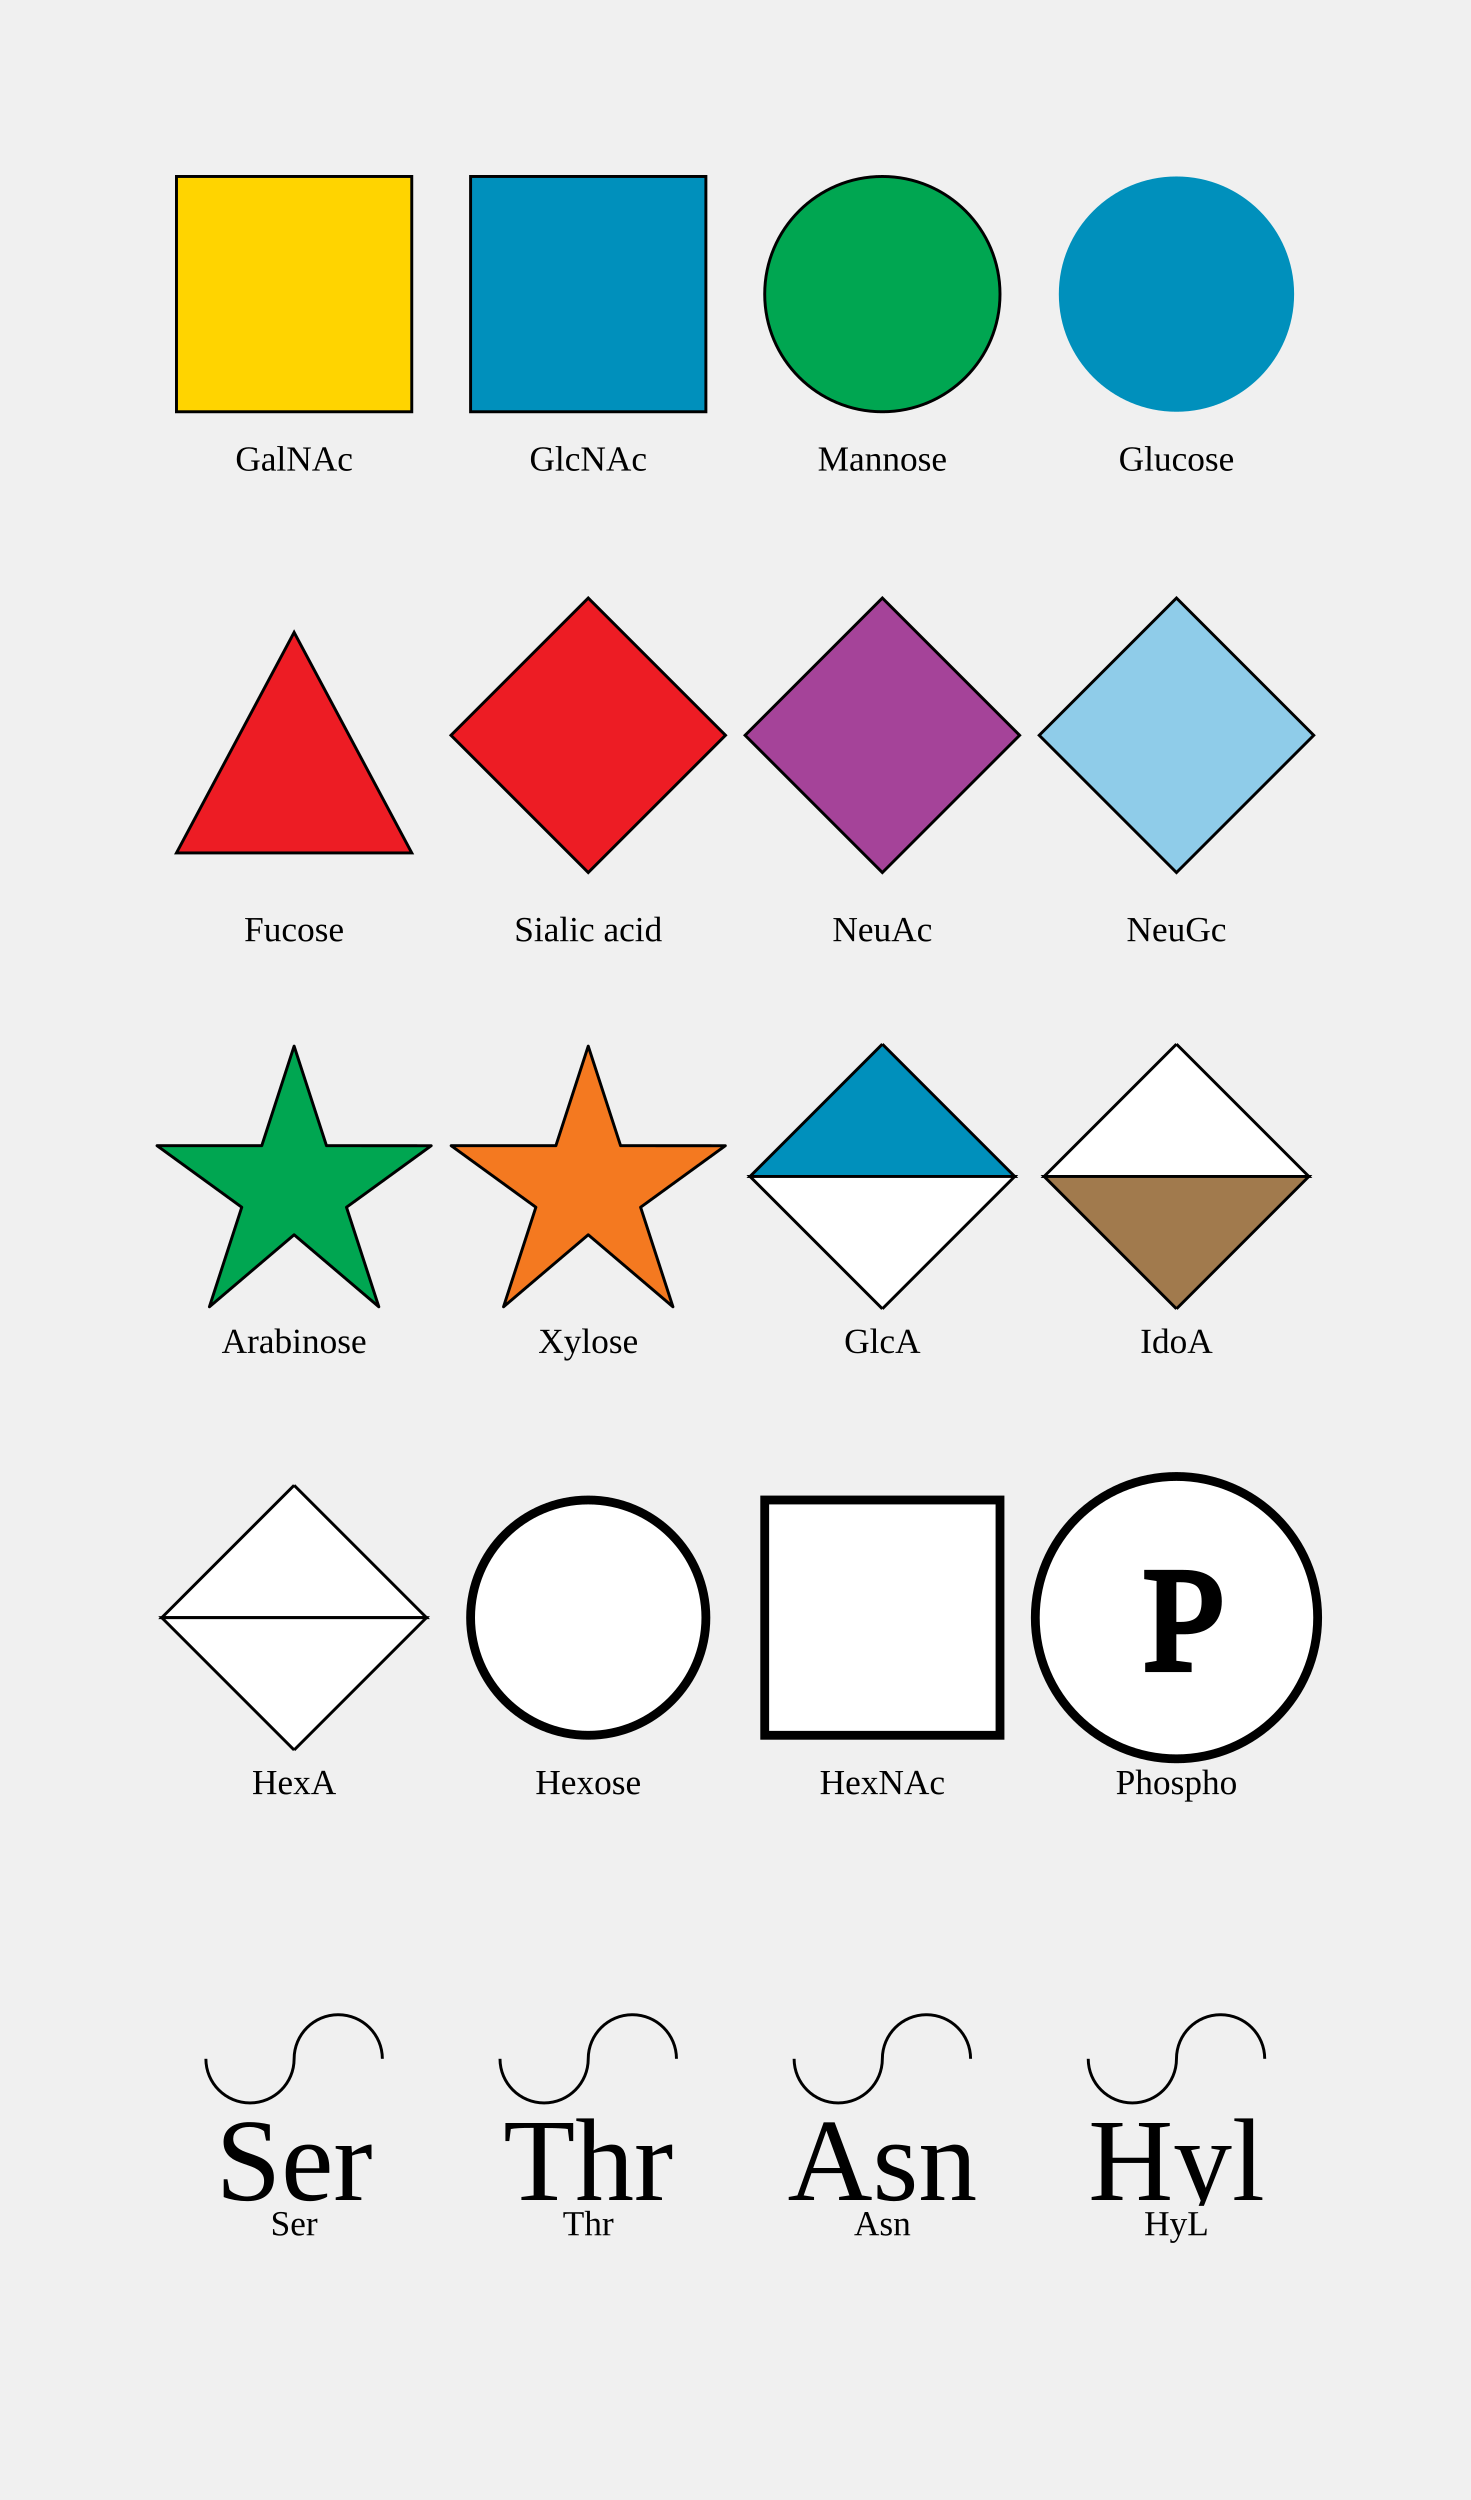
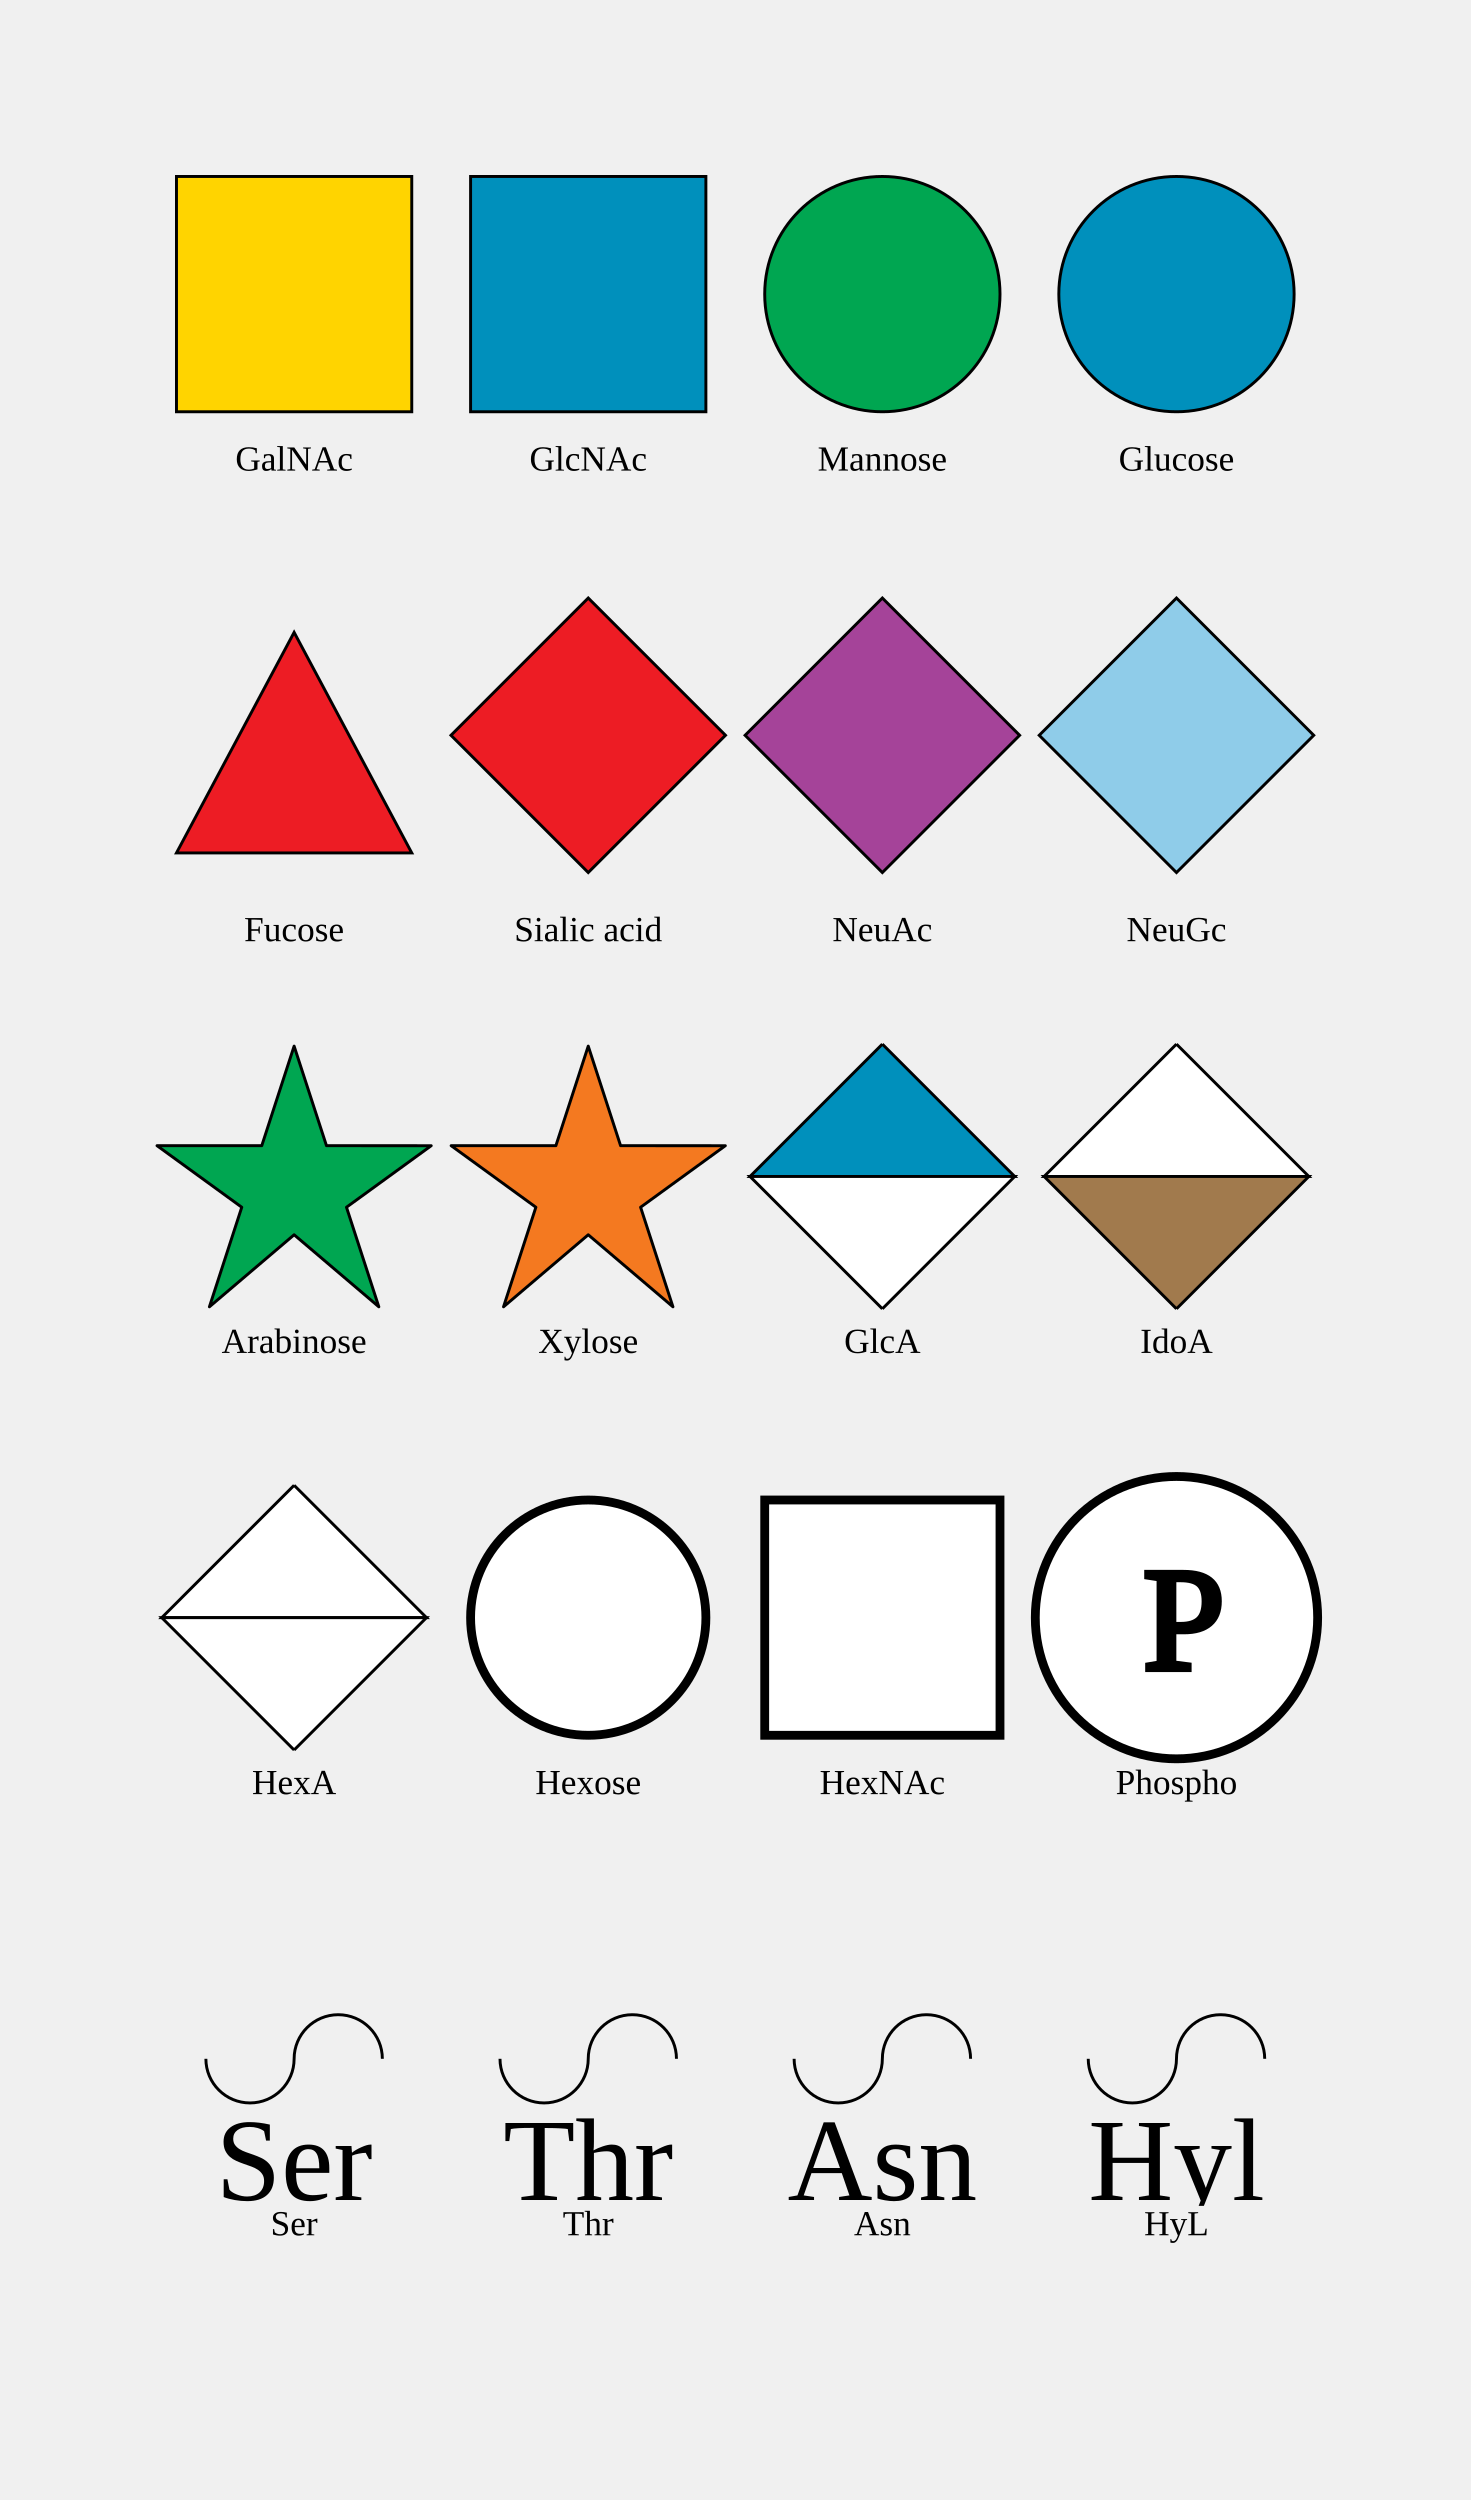
<svg xmlns="http://www.w3.org/2000/svg" xmlns:xlink="http://www.w3.org/1999/xlink" viewBox="50 50 500 850">
  <defs>
    <symbol id="hexnac_base" viewBox="0 0 100 100">
      <rect x="10" y="10" width="80" height="80" />
    </symbol>
    <symbol id="hexnac" viewBox="0 0 100 100">
      <rect x="10" y="10" width="80" height="80" fill="#fff" stroke-width="3" stroke="#000" />
    </symbol>
    <symbol id="galnac" viewBox="0 0 100 100">
      <rect x="10" y="10" width="80" height="80" fill="#ffd400" stroke-width="1" stroke="#000" />
    </symbol>
    <symbol id="glcnac" viewBox="0 0 100 100">
      <rect x="10" y="10" width="80" height="80" fill="#0090bc" stroke-width="1" stroke="#000" />
    </symbol>
    <symbol id="light_galnac" viewBox="0 0 100 100">
      <rect x="10" y="10" width="80" height="80" fill="#ffffB3" stroke-width="10" stroke="#a6a635" />
    </symbol>
    <symbol id="man" viewBox="0 0 100 100">
      <circle cx="50" cy="50" fill="#00a651" r="40" stroke-width="1" stroke="#000" />
    </symbol>
    <symbol id="man6p" viewBox="0 0 100 100">
      <circle cx="50" cy="75" fill="#00a651" r="20" stroke-width="1" stroke="#000" />
      <text x="50" y="25" text-anchor="middle" stroke="#000" stroke-width="2" dy=".35em" dx="0.05em" font-size="25">P</text>
    </symbol>
    <symbol id="glc" viewBox="0 0 100 100">
-       <circle cx="50" cy="50" fill="#0090bc" r="40" stroke-width="0" stroke="#000" />
+       <circle cx="50" cy="50" fill="#0090bc" r="40" stroke-width="1" stroke="#000" />
    </symbol>
    <symbol id="gal" viewBox="0 0 100 100">
      <circle cx="50" cy="50" fill="#ffd400" r="40" stroke-width="1" stroke="#000" />
    </symbol>
    <symbol id="hex" viewBox="0 0 100 100">
      <circle cx="50" cy="50" fill="#fff" r="40" stroke-width="3" stroke="#000" />
    </symbol>
    <symbol id="neu" viewBox="0 0 100 100">
      <rect x="17" y="17" transform="rotate(45,50,50)" fill="#ed1c24" stroke="#000" stroke-width="1" width="66" height="66" />
    </symbol>
    <symbol id="neuac" viewBox="0 0 100 100">
      <rect x="17" y="17" transform="rotate(45,50,50)" fill="#a54399" stroke="#000" stroke-width="1" width="66" height="66" />
    </symbol>
    <symbol id="neugc" viewBox="0 0 100 100">
      <rect x="17" y="17" transform="rotate(45,50,50)" fill="#8fcce9" stroke="#000" stroke-width="1" width="66" height="66" />
    </symbol>
    <symbol id="fuc" viewBox="0 0 100 100">
      <path d="M50,15 90,90 10,90 z" fill="#ed1c24" stroke="#000" stroke-width="1" />
    </symbol>
    <symbol id="fucnac" viewBox="0 0 100 100">
-       <path d="M50,15 90,90 50,90 z" fill="#ed1c24" stroke="#000" stroke-width="" />
+       <path d="M50,15 90,90 50,90 z" fill="#ed1c24" stroke="#000" stroke-width="1" />
      <path d="M50,15 50,90 10,90 z" fill="#fff" stroke="#000" stroke-width="1" />
    </symbol>
    <symbol id="rha" viewBox="0 0 100 100">
      <path d="M50,15 90,90 10,90 z" fill="#00a651" stroke="#000" stroke-width="1" />
    </symbol>
    <symbol id="ara" viewBox="0 0 100 100">
      <polyline fill="#00a651" stroke="#000" stroke-width="1" stroke-linecap="round" stroke-linejoin="round" stroke-miterlimit="10" points="   67.802,60.462 78.803,94.32 50.001,69.823 21.196,94.322 32.199,60.462 3.386,39.531 38.999,39.534 50,5.678 61.002,39.536 96.615,39.539 67.804,60.462 " />
    </symbol>
    <symbol id="araf" viewBox="0 0 100 100">
      <polyline fill="#00a651" stroke="#000" stroke-width="1" stroke-linecap="round" stroke-linejoin="round" stroke-miterlimit="10" points="   67.802,60.462 78.803,94.32 50.001,69.823 21.196,94.322 32.199,60.462 3.386,39.531 38.999,39.534 50,5.678 61.002,39.536 96.615,39.539 67.804,60.462 " />
      <text x="50" y="50" text-anchor="middle" stroke="#fff" fill="#fff" stroke-width="0" dy=".4em" dx="-0.1em" font-size="50" font-family="sans-serif" font-style="italic">f</text>
    </symbol>
    <symbol id="xyl" viewBox="0 0 100 100">
      <polyline fill="#f47920" stroke="#000" stroke-width="1" stroke-linecap="round" stroke-linejoin="round" stroke-miterlimit="10" points="   67.802,60.462 78.803,94.32 50.001,69.823 21.196,94.322 32.199,60.462 3.386,39.531 38.999,39.534 50,5.678 61.002,39.536 96.615,39.539 67.804,60.462 " />
    </symbol>
    <symbol id="rib" viewBox="0 0 100 100">
      <polyline fill="#f69ea1" stroke="#000" stroke-width="1" stroke-linecap="round" stroke-linejoin="round" stroke-miterlimit="10" points="   67.802,60.462 78.803,94.32 50.001,69.823 21.196,94.322 32.199,60.462 3.386,39.531 38.999,39.534 50,5.678 61.002,39.536 96.615,39.539 67.804,60.462 " />
    </symbol>
    <symbol id="rbo" viewBox="0 0 100 100">
      <polyline fill="#f69ea1" stroke="#000" stroke-width="1" stroke-linecap="round" stroke-linejoin="round" stroke-miterlimit="10" points="   67.802,60.462 78.803,94.32 50.001,69.823 21.196,94.322 32.199,60.462 3.386,39.531 38.999,39.534 50,5.678 61.002,39.536 96.615,39.539 67.804,60.462 " />
      <text x="50" y="50" text-anchor="middle" stroke="#fff" fill="#fff" stroke-width="0" dy=".4em" dx="-0.1em" font-size="25" font-family="sans-serif" font-style="italic">ol</text>
    </symbol>
    <symbol id="hexa" viewBox="0 0 100 100">
-       <polyline fill="#fff" stroke="#000" points="50,5 95,50 5,50 50,5" />
-       <polyline fill="#fff" stroke="#000" points="50,95 95,50 5,50 50,95" />
+       <polyline fill="#fff" stroke="#000" stroke-width="1" points="50,5 95,50 5,50 50,5" />
+       <polyline fill="#fff" stroke="#000" stroke-width="1" points="50,95 95,50 5,50 50,95" />
    </symbol>
    <symbol id="glca" viewBox="0 0 100 100">
-       <polyline fill="#0090bc" stroke="#000" points="50,5 95,50 5,50 50,5" />
-       <polyline fill="#fff" stroke="#000" points="50,95 95,50 5,50 50,95" />
+       <polyline fill="#0090bc" stroke="#000" stroke-width="1" points="50,5 95,50 5,50 50,5" />
+       <polyline fill="#fff" stroke="#000" stroke-width="1" points="50,95 95,50 5,50 50,95" />
    </symbol>
    <symbol id="idoa" viewBox="0 0 100 100">
-       <polyline fill="#fff" stroke="#000" points="50,5 95,50 5,50 50,5" />
-       <polyline fill="#a17a4d" stroke="#000" points="50,95 95,50 5,50 50,95" />
+       <polyline fill="#fff" stroke="#000" stroke-width="1" points="50,5 95,50 5,50 50,5" />
+       <polyline fill="#a17a4d" stroke="#000" stroke-width="1" points="50,95 95,50 5,50 50,95" />
    </symbol>
    <symbol id="man(a1-2)man" viewBox="0 0 100 100">
      <svg viewBox="0 0 100 100" x="0" y="0" width="100" height="50">
        <circle cx="50" cy="50" fill="#00a651" r="40" stroke-width="1" stroke="#000" />
      </svg>
      <svg viewBox="0 0 100 100" x="0" y="50" width="100" height="50">
        <circle cx="50" cy="50" fill="#00a651" r="40" stroke-width="1" stroke="#000" />
      </svg>
    </symbol>
    <symbol id="neuac(a2-3)gal(b1-3)galnac" viewBox="0 0 100 100">
      <svg viewBox="0 0 100 100" x="0" y="0" width="100" height="33">
        <rect x="17" y="17" transform="rotate(45,50,50)" fill="#a54399" stroke="#000" stroke-width="1" width="66" height="66" />
      </svg>
      <svg viewBox="0 0 100 100" x="0" y="33" width="100" height="33">
        <circle cx="50" cy="50" fill="#ffd400" r="40" stroke-width="1" stroke="#000" />
      </svg>
      <svg viewBox="0 0 100 100" x="0" y="66" width="100" height="33">
        <rect x="10" y="10" width="80" height="80" fill="#ffd400" stroke-width="1" stroke="#000" />
      </svg>
    </symbol>
    <symbol id="gal(b1-3)galnac" viewBox="0 0 100 100">
      <svg viewBox="0 0 100 100" x="0" y="0" width="100" height="50">
        <circle cx="50" cy="50" fill="#ffd400" r="40" stroke-width="1" stroke="#000" />
      </svg>
      <svg viewBox="0 0 100 100" x="0" y="50" width="100" height="50">
        <rect x="10" y="10" width="80" height="80" fill="#ffd400" stroke-width="1" stroke="#000" />
      </svg>
    </symbol>
    <symbol id="glcnac(b1-4)glcnac" viewBox="0 0 100 100">
      <svg viewBox="0 0 100 100" x="0" y="0" width="100" height="50">
        <rect x="10" y="10" width="80" height="80" fill="#0090bc" stroke-width="1" stroke="#000" />
      </svg>
      <svg viewBox="0 0 100 100" x="0" y="50" width="100" height="50">
        <rect x="10" y="10" width="80" height="80" fill="#0090bc" stroke-width="1" stroke="#000" />
      </svg>
    </symbol>
    <symbol id="man(a1-3)[man(a1-6)]man(b1-4)glcnac(b1-4)glcnac" viewBox="0 0 100 100">
      <svg viewBox="0 0 100 100" x="50" y="0" width="25" height="25">
        <circle cx="50" cy="50" fill="#00a651" r="40" stroke-width="1" stroke="#000" />
      </svg>
      <svg viewBox="0 0 100 100" x="25" y="0" width="25" height="25">
        <circle cx="50" cy="50" fill="#00a651" r="40" stroke-width="1" stroke="#000" />
      </svg>
      <svg viewBox="0 0 100 100" x="37.5" y="25" width="25" height="25">
        <circle cx="50" cy="50" fill="#00a651" r="40" stroke-width="1" stroke="#000" />
      </svg>
      <svg viewBox="0 0 100 100" x="37.5" y="50" width="25" height="25">
        <rect x="10" y="10" width="80" height="80" fill="#0090bc" stroke-width="1" stroke="#000" />
      </svg>
      <svg viewBox="0 0 100 100" x="37.5" y="75" width="25" height="25">
        <rect x="10" y="10" width="80" height="80" fill="#0090bc" stroke-width="1" stroke="#000" />
      </svg>
    </symbol>
    <symbol id="glcnac(b1-4)glcnac.potential" viewBox="0 0 100 100">
      <svg viewBox="0 0 100 100" x="0" y="0" width="100" height="50">
        <rect x="10" y="10" width="80" height="80" fill="#67a2fc" stroke-width="0" stroke="#000" />
      </svg>
      <svg viewBox="0 0 100 100" x="0" y="50" width="100" height="50">
        <rect x="10" y="10" width="80" height="80" fill="#67a2fc" stroke-width="0" stroke="#000" />
      </svg>
    </symbol>
    <symbol id="phospho" viewBox="0 0 100 100">
      <circle cx="50" cy="50" fill="#fff" r="48" stroke-width="3" stroke="#000" />
      <text x="50" y="50" text-anchor="middle" stroke="#000" stroke-width="2" dy=".35em" dx="0.05em" font-size="50">P</text>
    </symbol>
    <symbol id="p" viewBox="0 0 100 100">
      <circle cx="50" cy="50" fill="#bbe5fa" r="35" stroke-width="4" stroke="#2f5fac" />
      <text x="50" y="50" text-anchor="middle" fill="#2f5fac" stroke="none" stroke-width="2" dy=".35em" dx="0.05em" font-size="50">P</text>
    </symbol>
    <symbol id="ser" viewBox="0 0 100 100">
      <path d="M20,50 a1,1 0 0,0 30,0 a1,1 0 0,1 30,0" fill="none" stroke="#000" stroke-width="1" />
      <text x="50" y="98" text-anchor="middle" fill="#000" stroke="#000" stroke-width="0" font-size="40">Ser</text>
    </symbol>
    <symbol id="thr" viewBox="0 0 100 100">
      <path d="M20,50 a1,1 0 0,0 30,0 a1,1 0 0,1 30,0" fill="none" stroke="#000" stroke-width="1" />
      <text x="50" y="98" text-anchor="middle" fill="#000" stroke="#000" stroke-width="0" font-size="40">Thr</text>
    </symbol>
    <symbol id="asn" viewBox="0 0 100 100">
      <path d="M20,50 a1,1 0 0,0 30,0 a1,1 0 0,1 30,0" fill="none" stroke="#000" stroke-width="1" />
      <text x="50" y="98" text-anchor="middle" fill="#000" stroke="#000" stroke-width="0" font-size="40">Asn</text>
    </symbol>
    <symbol id="hyl" viewBox="0 0 100 100">
      <path d="M20,50 a1,1 0 0,0 30,0 a1,1 0 0,1 30,0" fill="none" stroke="#000" stroke-width="1" />
      <text x="50" y="98" text-anchor="middle" fill="#000" stroke="#000" stroke-width="0" font-size="40">Hyl</text>
    </symbol>
  </defs>
  <use xlink:href="#galnac" x="100" y="100" width="100" height="100" />
  <use xlink:href="#glcnac" x="200" y="100" width="100" height="100" />
  <use xlink:href="#man" x="300" y="100" width="100" height="100" />
  <use xlink:href="#glc" x="400" y="100" width="100" height="100" />
  <text x="150" text-anchor="middle" y="210">GalNAc</text>
  <text x="250" text-anchor="middle" y="210">GlcNAc</text>
  <text x="350" text-anchor="middle" y="210">Mannose</text>
  <text x="450" text-anchor="middle" y="210">Glucose</text>
  <use xlink:href="#fuc" x="100" y="250" width="100" height="100" />
  <use xlink:href="#neu" x="200" y="250" width="100" height="100" />
  <use xlink:href="#neuac" x="300" y="250" width="100" height="100" />
  <use xlink:href="#neugc" x="400" y="250" width="100" height="100" />
  <text x="150" text-anchor="middle" y="370">Fucose</text>
  <text x="250" text-anchor="middle" y="370">Sialic acid</text>
  <text x="350" text-anchor="middle" y="370">NeuAc</text>
  <text x="450" text-anchor="middle" y="370">NeuGc</text>
  <use xlink:href="#ara" x="100" y="400" width="100" height="100" />
  <use xlink:href="#xyl" x="200" y="400" width="100" height="100" />
  <use xlink:href="#glca" x="300" y="400" width="100" height="100" />
  <use xlink:href="#idoa" x="400" y="400" width="100" height="100" />
  <text x="150" text-anchor="middle" y="510">Arabinose</text>
  <text x="250" text-anchor="middle" y="510">Xylose</text>
  <text x="350" text-anchor="middle" y="510">GlcA</text>
  <text x="450" text-anchor="middle" y="510">IdoA</text>
  <use xlink:href="#hexa" x="100" y="550" width="100" height="100" />
  <use xlink:href="#hex" x="200" y="550" width="100" height="100" />
  <use xlink:href="#hexnac" x="300" y="550" width="100" height="100" />
  <use xlink:href="#phospho" x="400" y="550" width="100" height="100" />
  <text x="150" text-anchor="middle" y="660">HexA</text>
  <text x="250" text-anchor="middle" y="660">Hexose</text>
  <text x="350" text-anchor="middle" y="660">HexNAc</text>
  <text x="450" text-anchor="middle" y="660">Phospho</text>
  <use xlink:href="#ser" x="100" y="700" width="100" height="100" />
  <use xlink:href="#thr" x="200" y="700" width="100" height="100" />
  <use xlink:href="#asn" x="300" y="700" width="100" height="100" />
  <use xlink:href="#hyl" x="400" y="700" width="100" height="100" />
  <text x="150" text-anchor="middle" y="810">Ser</text>
  <text x="250" text-anchor="middle" y="810">Thr</text>
  <text x="350" text-anchor="middle" y="810">Asn</text>
  <text x="450" text-anchor="middle" y="810">HyL</text>
</svg>
